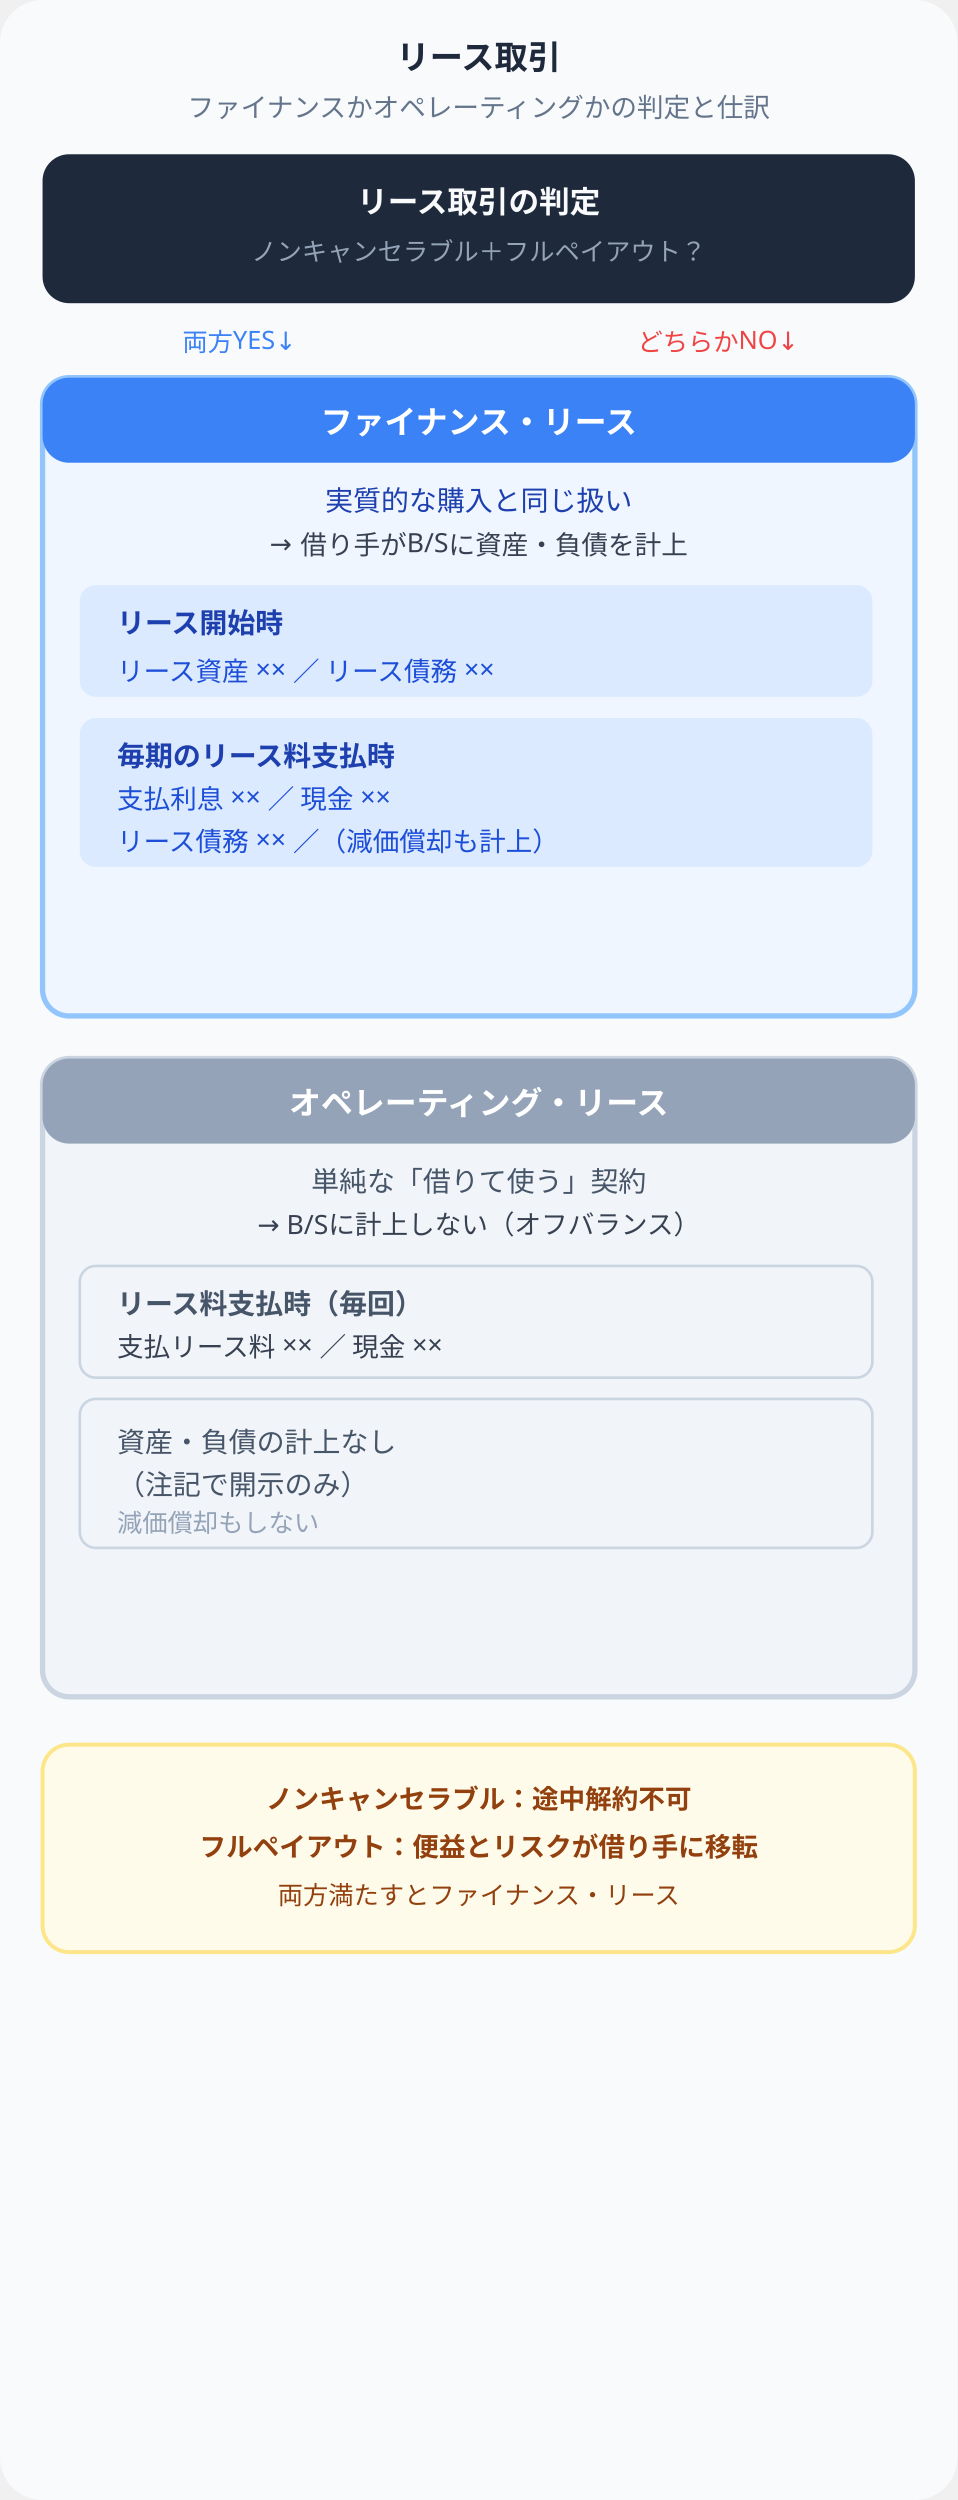
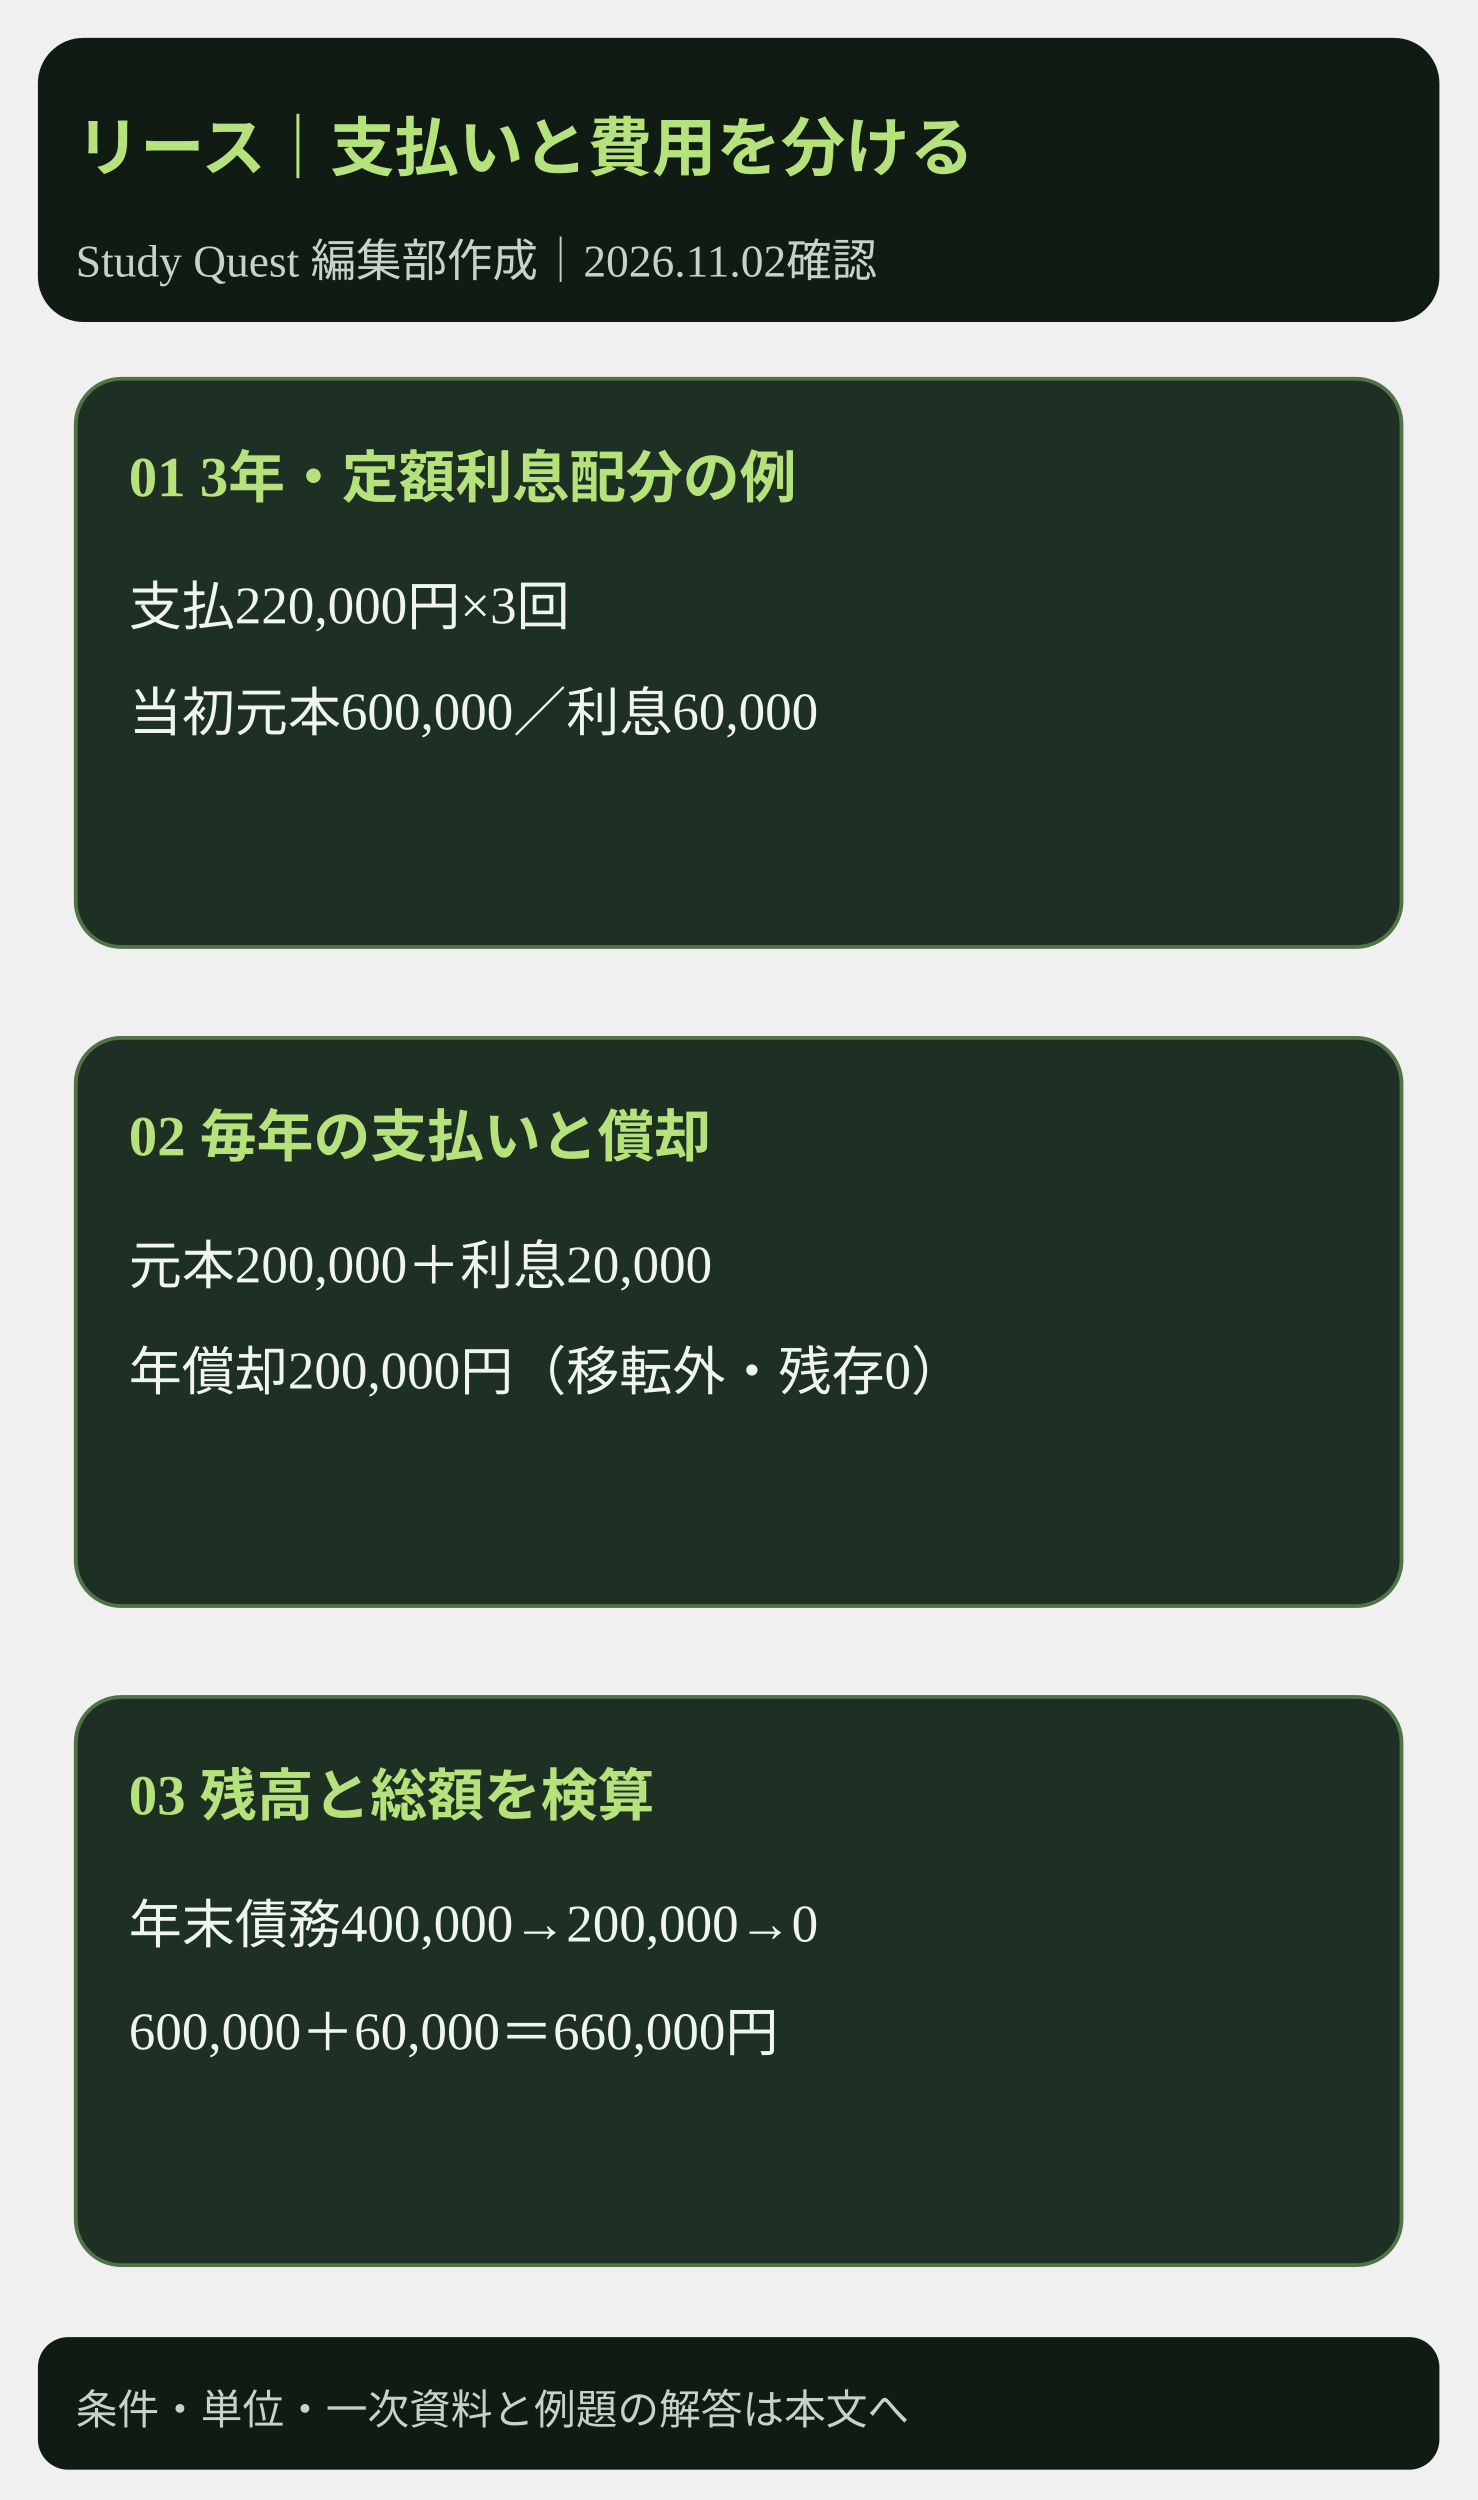
- <svg xmlns="http://www.w3.org/2000/svg" viewBox="0 0 360 940" width="360" height="940" role="img" aria-labelledby="t d">
-   <defs>
-     <style>text{font-family:'Noto Sans JP','Hiragino Sans',sans-serif;}</style>
-   </defs>
-   <rect width="360" height="940" rx="16" fill="#F8FAFC" />
-   <text x="180" y="26" text-anchor="middle" font-size="12.5" font-weight="700" fill="#1E293B">リース取引</text>
-   <text x="180" y="44" text-anchor="middle" font-size="10" fill="#64748B">ファイナンスかオペレーティングかの判定と仕訳</text>
-   <rect x="16" y="58" width="328" height="56" rx="10" fill="#1E293B" />
-   <text x="180" y="80" text-anchor="middle" font-size="11.5" font-weight="700" fill="#F8FAFC">リース取引の判定</text>
-   <text x="180" y="98" text-anchor="middle" font-size="9.5" fill="#94A3B8">ノンキャンセラブル＋フルペイアウト？</text>
-   <text x="90" y="132" text-anchor="middle" font-size="9.5" fill="#3B82F6">両方YES↓</text>
-   <text x="270" y="132" text-anchor="middle" font-size="9.5" fill="#EF4444">どちらかNO↓</text>
-   <rect x="16" y="142" width="328" height="240" rx="10" fill="#EFF6FF" stroke="#93C5FD" stroke-width="2" />
-   <rect x="16" y="142" width="328" height="32" rx="10" fill="#3B82F6" />
-   <text x="180" y="163" text-anchor="middle" font-size="12" font-weight="700" fill="#fff">ファイナンス・リース</text>
-   <text x="180" y="192" text-anchor="middle" font-size="10.5" fill="#1E40AF">実質的な購入と同じ扱い</text>
-   <text x="180" y="208" text-anchor="middle" font-size="10" fill="#374151">→ 借り手がB/Sに資産・負債を計上</text>
-   <rect x="30" y="220" width="298" height="42" rx="6" fill="#DBEAFE" />
-   <text x="44" y="238" font-size="10.5" font-weight="700" fill="#1E40AF">リース開始時</text>
-   <text x="44" y="256" font-size="10" fill="#1D4ED8">リース資産 ×× ／ リース債務 ××</text>
-   <rect x="30" y="270" width="298" height="56" rx="6" fill="#DBEAFE" />
-   <text x="44" y="288" font-size="10.5" font-weight="700" fill="#1E40AF">毎期のリース料支払時</text>
-   <text x="44" y="304" font-size="10" fill="#1D4ED8">支払利息 ×× ／ 現金 ××</text>
-   <text x="44" y="320" font-size="10" fill="#1D4ED8">リース債務 ×× ／（減価償却も計上）</text>
-   <rect x="16" y="398" width="328" height="240" rx="10" fill="#F1F5F9" stroke="#CBD5E1" stroke-width="2" />
-   <rect x="16" y="398" width="328" height="32" rx="10" fill="#94A3B8" />
-   <text x="180" y="419" text-anchor="middle" font-size="12" font-weight="700" fill="#fff">オペレーティング・リース</text>
-   <text x="180" y="448" text-anchor="middle" font-size="10.5" fill="#475569">単純な「借りて使う」契約</text>
-   <text x="180" y="464" text-anchor="middle" font-size="10" fill="#374151">→ B/Sに計上しない（オフバランス）</text>
-   <rect x="30" y="476" width="298" height="42" rx="6" fill="#F1F5F9" stroke="#CBD5E1" stroke-width="1" />
-   <text x="44" y="494" font-size="10.5" font-weight="700" fill="#475569">リース料支払時（毎回）</text>
-   <text x="44" y="510" font-size="10" fill="#374151">支払リース料 ×× ／ 現金 ××</text>
-   <rect x="30" y="526" width="298" height="56" rx="6" fill="#F1F5F9" stroke="#CBD5E1" stroke-width="1" />
-   <text x="44" y="546" font-size="10.5" fill="#475569">資産・負債の計上なし</text>
-   <text x="44" y="562" font-size="10.5" fill="#475569">（注記で開示のみ）</text>
-   <text x="44" y="576" font-size="9.5" fill="#94A3B8">減価償却もしない</text>
-   <rect x="16" y="656" width="328" height="78" rx="10" fill="#FFFBEB" stroke="#FDE68A" stroke-width="1.5" />
-   <text x="180" y="680" text-anchor="middle" font-size="10" font-weight="700" fill="#92400E">ノンキャンセラブル：途中解約不可</text>
-   <text x="180" y="698" text-anchor="middle" font-size="10" font-weight="700" fill="#92400E">フルペイアウト：便益とリスクが借り手に移転</text>
-   <text x="180" y="716" text-anchor="middle" font-size="9.5" fill="#92400E">両方満たすとファイナンス・リース</text>
+ <svg xmlns="http://www.w3.org/2000/svg" width="390" height="660" viewBox="0 0 390 660" role="img" aria-labelledby="title desc">
+   <rect x="10" y="10" width="370" height="75" rx="12" fill="#101B13" />
+   <rect x="10" y="617" width="370" height="35" rx="8" fill="#101B13" />
+   <g font-family="M PLUS 1, Hiragino Kaku Gothic ProN, sans-serif">
+     <text x="20" y="45" font-size="17" font-weight="700" fill="#B6E27C">リース｜支払いと費用を分ける</text>
+     <text x="20" y="73" font-size="12" fill="#C7D3C7">Study Quest 編集部作成｜2026.11.02確認</text>
+     <rect x="20" y="100" width="350" height="150" rx="12" fill="#1E3023" stroke="#507448" />
+     <text x="34" y="131" font-size="15" font-weight="700" fill="#B6E27C">01 3年・定額利息配分の例</text>
+     <text x="34" y="165" font-size="14" fill="#F0F6ED">支払220,000円×3回</text>
+     <text x="34" y="193" font-size="14" fill="#F0F6ED">当初元本600,000／利息60,000</text>
+     <rect x="20" y="274" width="350" height="150" rx="12" fill="#1E3023" stroke="#507448" />
+     <text x="34" y="305" font-size="15" font-weight="700" fill="#B6E27C">02 毎年の支払いと償却</text>
+     <text x="34" y="339" font-size="14" fill="#F0F6ED">元本200,000＋利息20,000</text>
+     <text x="34" y="367" font-size="14" fill="#F0F6ED">年償却200,000円（移転外・残存0）</text>
+     <rect x="20" y="448" width="350" height="150" rx="12" fill="#1E3023" stroke="#507448" />
+     <text x="34" y="479" font-size="15" font-weight="700" fill="#B6E27C">03 残高と総額を検算</text>
+     <text x="34" y="513" font-size="14" fill="#F0F6ED">年末債務400,000→200,000→0</text>
+     <text x="34" y="541" font-size="14" fill="#F0F6ED">600,000＋60,000＝660,000円</text>
+     <text x="20" y="640" font-size="11" fill="#C7D3C7">条件・単位・一次資料と例題の解答は本文へ</text>
+   </g>
</svg>
